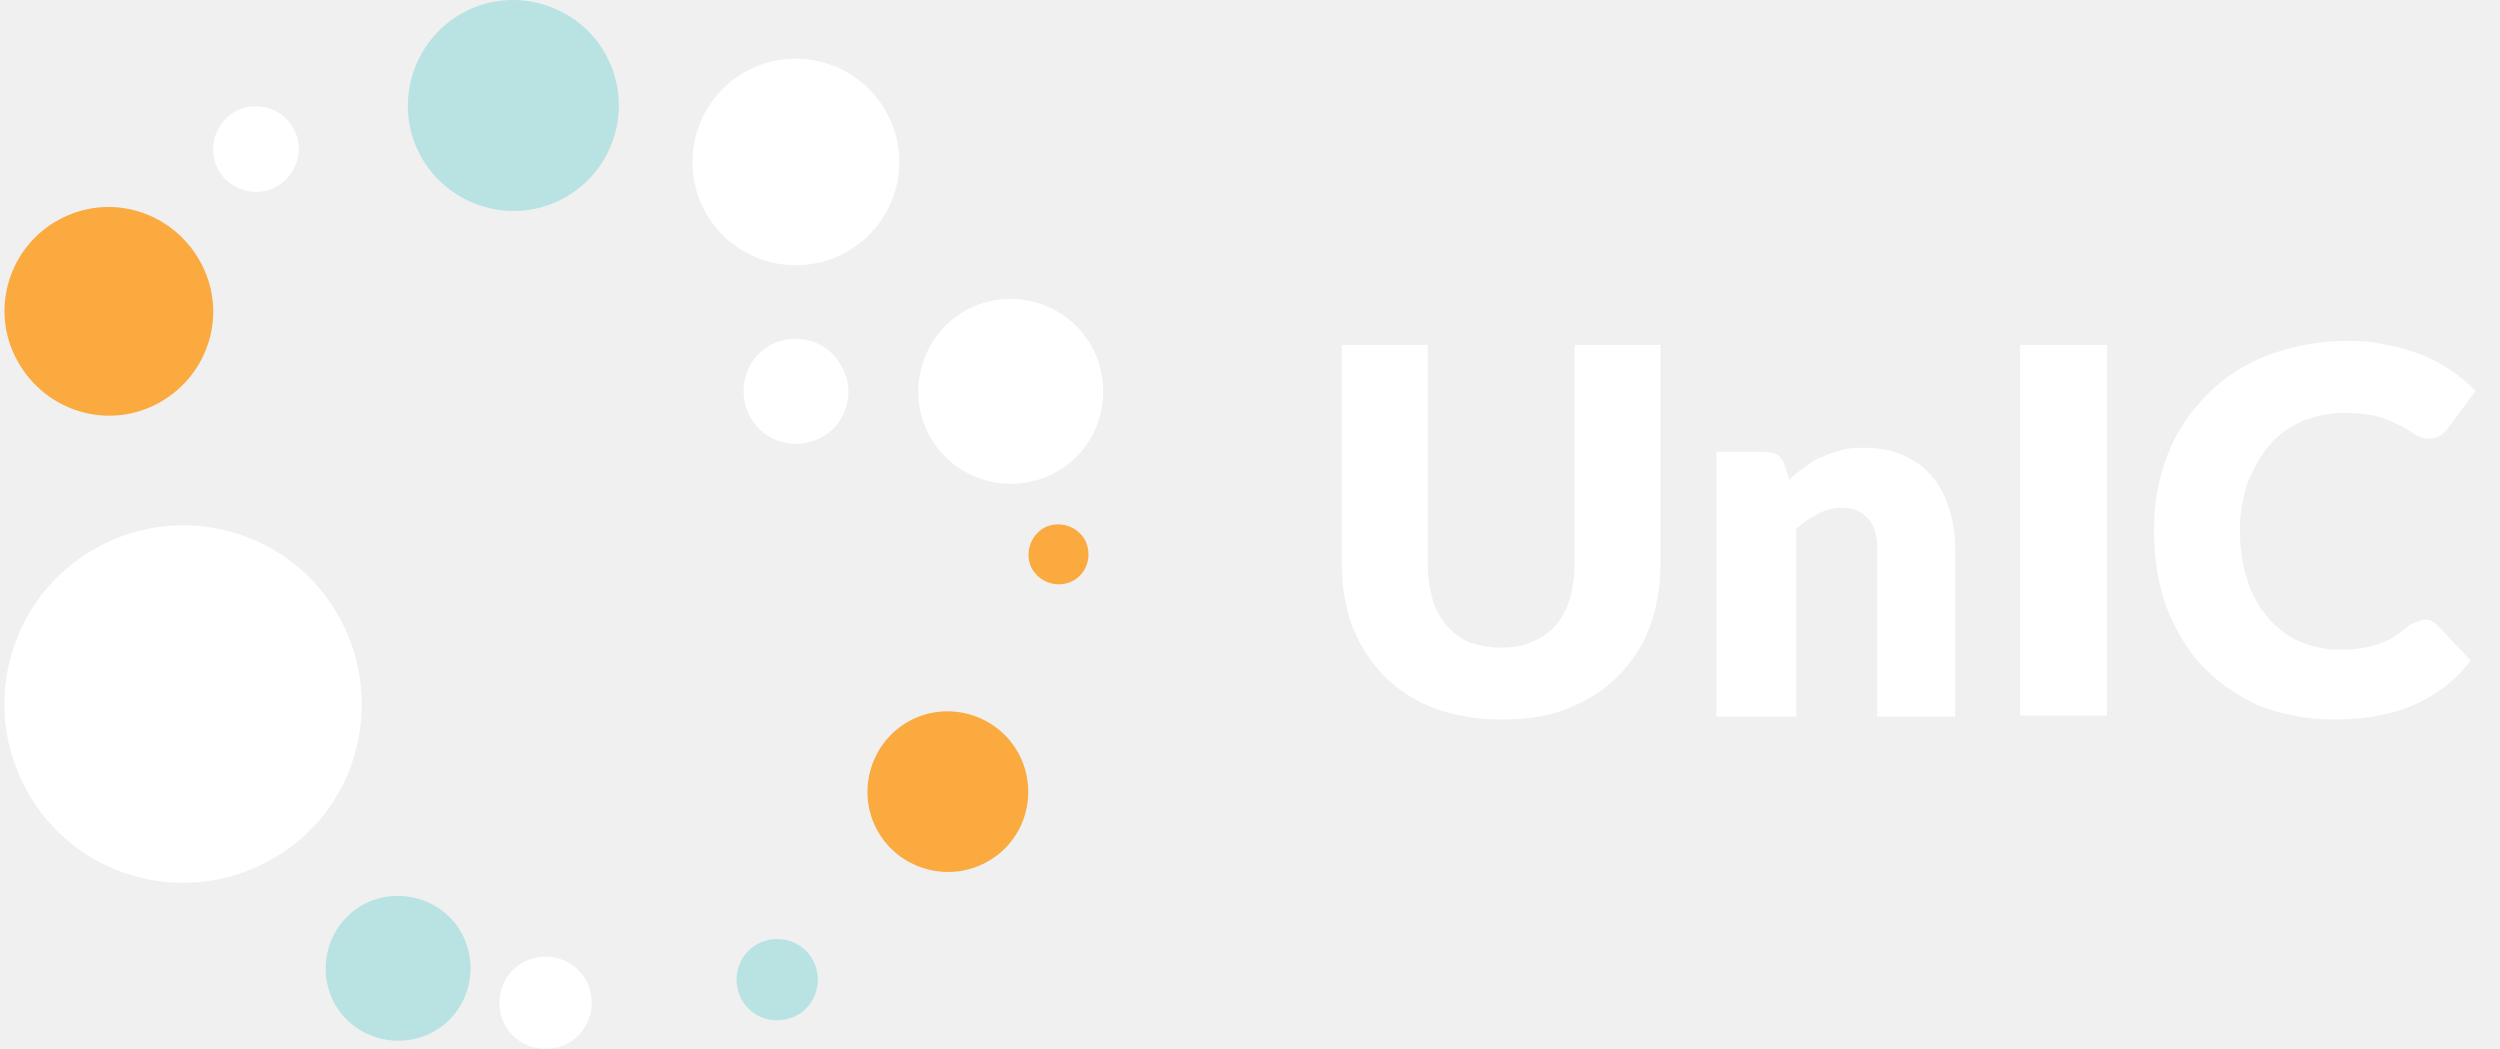
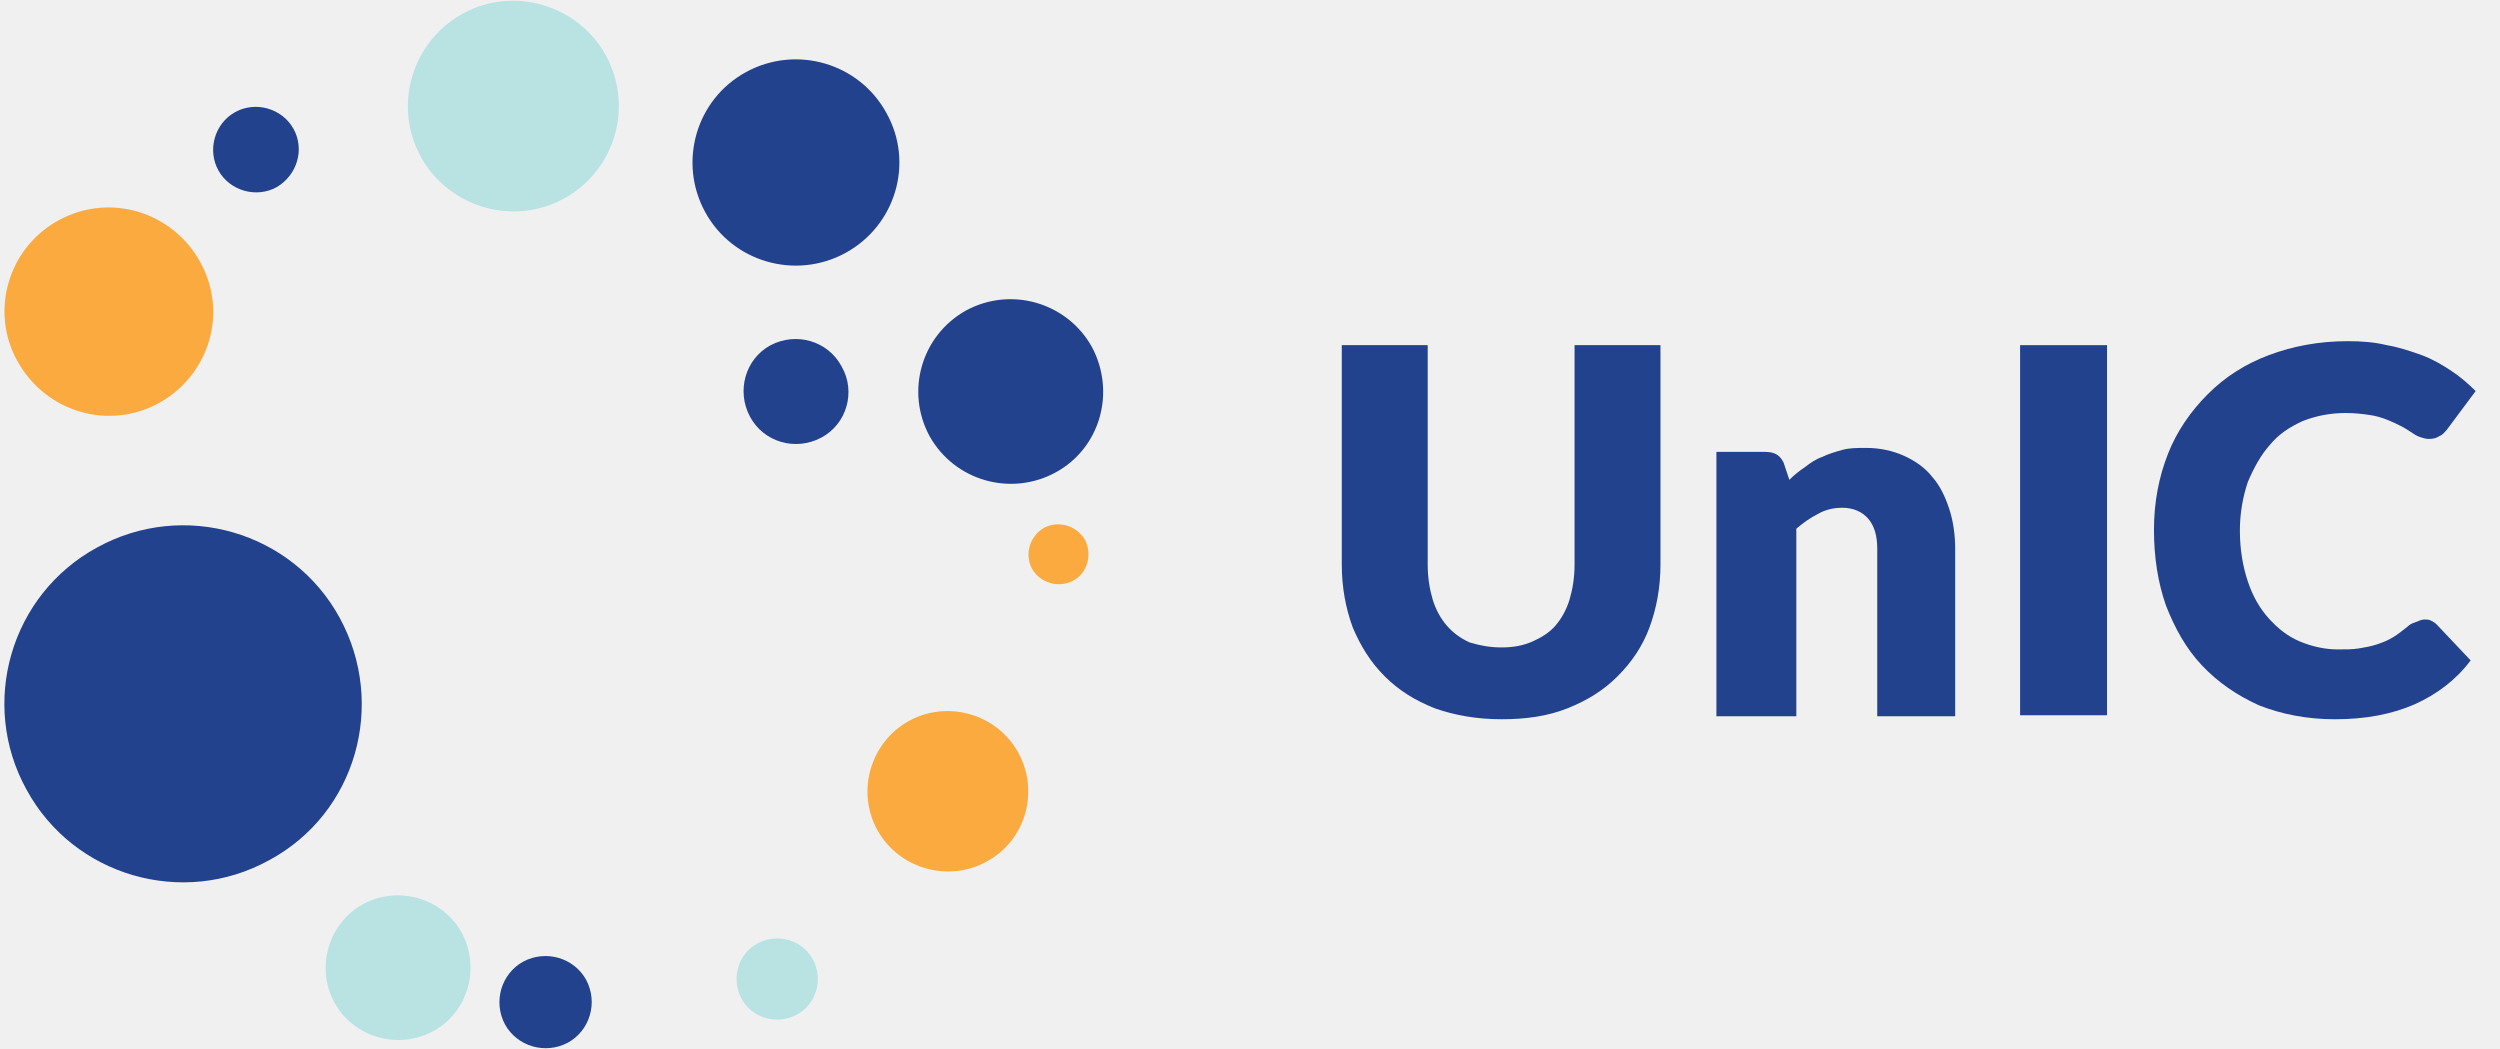
<svg xmlns="http://www.w3.org/2000/svg" width="286" height="120" viewBox="0 0 286 120" fill="none">
-   <path d="M30.798 98.457C20.91 103.922 8.42 100.279 3.042 90.391C-2.422 80.503 1.221 68.013 11.109 62.635C20.997 57.171 33.487 60.814 38.864 70.702C44.242 80.59 40.773 93.08 30.798 98.457Z" fill="white" />
-   <path d="M18.221 46.068C12.41 49.278 5.211 47.109 2.002 41.298C-1.208 35.573 0.961 28.287 6.685 25.165C12.497 21.956 19.696 24.124 22.905 29.935C26.114 35.747 23.946 42.859 18.221 46.068Z" fill="#FAAA3E" />
-   <path d="M112.851 98.631C108.427 101.06 102.789 99.412 100.361 94.988C97.932 90.565 99.58 84.927 104.003 82.498C108.427 80.07 114.065 81.718 116.494 86.141C118.922 90.565 117.361 96.203 112.851 98.631Z" fill="#FAAA3E" />
-   <path d="M122.738 66.451C121.09 67.319 119.009 66.712 118.055 65.064C117.187 63.416 117.794 61.334 119.442 60.38C121.09 59.513 123.172 60.12 124.126 61.768C124.994 63.502 124.386 65.584 122.738 66.451Z" fill="#FAAA3E" />
-   <path d="M91.166 116.152C88.911 117.366 86.049 116.586 84.835 114.33C83.62 112.075 84.401 109.213 86.656 107.999C88.911 106.784 91.774 107.565 92.988 109.82C94.202 112.075 93.422 114.938 91.166 116.152Z" fill="#B9E2E3" />
-   <path d="M120.744 54.048C115.627 56.824 109.208 55.002 106.346 49.885C103.57 44.767 105.392 38.349 110.509 35.487C115.627 32.711 122.045 34.532 124.908 39.65C127.683 44.854 125.862 51.273 120.744 54.048Z" fill="white" />
-   <path d="M64.973 119.361C62.371 120.749 59.161 119.795 57.773 117.279C56.386 114.677 57.34 111.468 59.855 110.08C62.457 108.692 65.667 109.646 67.054 112.162C68.442 114.764 67.488 117.973 64.973 119.361Z" fill="white" />
-   <path d="M96.717 28.895C90.993 32.018 83.794 29.936 80.671 24.212C77.549 18.487 79.63 11.288 85.355 8.165C91.079 5.043 98.279 7.124 101.401 12.849C104.61 18.574 102.442 25.773 96.717 28.895Z" fill="white" />
-   <path d="M49.533 118.06C45.543 120.228 40.425 118.754 38.257 114.764C36.089 110.774 37.563 105.657 41.553 103.488C45.543 101.32 50.66 102.794 52.829 106.784C54.997 110.861 53.523 115.892 49.533 118.06Z" fill="#B9E2E3" />
-   <path d="M64.539 22.65C58.727 25.859 51.355 23.691 48.145 17.879C44.936 12.068 47.105 4.695 52.916 1.486C58.727 -1.723 66.1 0.445 69.309 6.257C72.518 12.155 70.35 19.441 64.539 22.65Z" fill="#B9E2E3" />
-   <path d="M93.942 50.059C90.993 51.62 87.35 50.58 85.789 47.631C84.227 44.682 85.268 41.039 88.131 39.477C91.08 37.916 94.723 38.957 96.284 41.906C97.932 44.768 96.891 48.498 93.942 50.059Z" fill="white" />
-   <path d="M31.665 21.349C29.323 22.65 26.288 21.783 24.987 19.441C23.686 17.099 24.553 14.063 26.895 12.762C29.237 11.461 32.272 12.328 33.574 14.67C34.874 17.012 34.007 19.961 31.665 21.349Z" fill="white" />
-   <path d="M171.786 74.086C173.157 74.086 174.3 73.857 175.329 73.4C176.357 72.943 177.271 72.371 177.957 71.571C178.643 70.771 179.214 69.743 179.557 68.6C179.9 67.457 180.129 66.086 180.129 64.6V39.457H189.957V64.6C189.957 67.228 189.5 69.629 188.7 71.8C187.9 73.971 186.643 75.8 185.043 77.4C183.443 79 181.614 80.143 179.329 81.057C177.043 81.971 174.529 82.314 171.786 82.314C168.929 82.314 166.414 81.857 164.129 81.057C161.843 80.143 160.014 79 158.414 77.4C156.814 75.8 155.671 73.971 154.757 71.8C153.957 69.629 153.5 67.228 153.5 64.6V39.457H163.329V64.6C163.329 66.086 163.557 67.457 163.9 68.6C164.243 69.743 164.814 70.771 165.5 71.571C166.186 72.371 167.1 73.057 168.129 73.514C169.271 73.857 170.414 74.086 171.786 74.086Z" fill="white" />
-   <path d="M196.357 81.857V51.686H201.957C202.529 51.686 202.986 51.8 203.329 52.029C203.672 52.257 204.015 52.714 204.129 53.171L204.7 54.886C205.272 54.314 205.843 53.857 206.529 53.4C207.1 52.943 207.786 52.486 208.472 52.257C209.157 51.914 209.957 51.686 210.757 51.457C211.557 51.228 212.472 51.228 213.5 51.228C215.1 51.228 216.586 51.571 217.843 52.143C219.1 52.714 220.243 53.514 221.043 54.543C221.957 55.571 222.529 56.828 222.986 58.2C223.443 59.571 223.672 61.171 223.672 62.771V81.971H214.757V62.771C214.757 61.286 214.415 60.143 213.729 59.343C213.043 58.543 212.015 58.086 210.757 58.086C209.729 58.086 208.815 58.314 208.015 58.771C207.1 59.228 206.3 59.8 205.5 60.486V81.971H196.357" fill="white" />
-   <path d="M241.042 39.457H231.1V81.857H241.042V39.457Z" fill="white" />
-   <path d="M277.386 70.886C277.614 70.886 277.843 70.886 278.071 71C278.3 71.114 278.528 71.229 278.757 71.457L282.643 75.571C280.928 77.857 278.757 79.457 276.243 80.6C273.614 81.743 270.643 82.314 267.1 82.314C263.9 82.314 261.043 81.743 258.414 80.714C255.9 79.571 253.728 78.086 251.9 76.143C250.071 74.2 248.814 71.914 247.785 69.286C246.871 66.657 246.414 63.8 246.414 60.6C246.414 57.4 246.985 54.543 248.014 51.914C249.043 49.286 250.643 47 252.585 45.057C254.528 43.114 256.814 41.629 259.557 40.6C262.3 39.571 265.271 39 268.585 39C270.185 39 271.671 39.114 273.043 39.457C274.414 39.686 275.785 40.143 277.043 40.6C278.3 41.057 279.443 41.743 280.471 42.429C281.5 43.114 282.414 43.914 283.214 44.714L279.9 49.171C279.671 49.4 279.443 49.743 279.1 49.857C278.757 50.086 278.414 50.2 277.843 50.2C277.5 50.2 277.157 50.086 276.814 49.971C276.471 49.857 276.128 49.629 275.786 49.4C275.443 49.171 275.1 48.943 274.643 48.714C274.186 48.486 273.728 48.257 273.157 48.029C272.585 47.8 271.9 47.571 271.1 47.457C270.3 47.343 269.385 47.229 268.357 47.229C266.528 47.229 264.928 47.571 263.443 48.143C261.957 48.829 260.7 49.629 259.671 50.886C258.643 52.029 257.843 53.514 257.157 55.114C256.585 56.829 256.243 58.657 256.243 60.714C256.243 62.886 256.585 64.829 257.157 66.543C257.728 68.257 258.528 69.629 259.557 70.771C260.585 71.914 261.728 72.829 263.1 73.4C264.471 73.971 265.957 74.314 267.443 74.314C268.357 74.314 269.157 74.314 269.843 74.2C270.528 74.086 271.214 73.971 271.9 73.743C272.585 73.514 273.157 73.286 273.728 72.943C274.3 72.6 274.871 72.143 275.443 71.686C275.671 71.457 275.9 71.343 276.243 71.229C276.814 71 277.043 70.886 277.386 70.886Z" fill="white" />
+   <path d="M30.798 98.403C20.91 103.859 8.42 100.222 3.042 90.348C-2.422 80.474 1.221 68.001 11.109 62.632C20.997 57.175 33.487 60.813 38.864 70.686C44.242 80.56 40.773 93.033 30.798 98.403Z" fill="#23428E" />
+   <path d="M18.221 46.088C12.41 49.293 5.211 47.128 2.001 41.325C-1.208 35.608 0.96 28.333 6.685 25.215C12.496 22.01 19.696 24.175 22.905 29.978C26.114 35.781 23.946 42.884 18.221 46.088Z" fill="#FAAA3E" />
+   <path d="M112.851 98.576C108.427 101.002 102.789 99.356 100.361 94.939C97.932 90.521 99.58 84.892 104.004 82.466C108.427 80.041 114.065 81.687 116.494 86.104C118.922 90.522 117.361 96.151 112.851 98.576Z" fill="#FAAA3E" />
+   <path d="M122.739 66.443C121.091 67.309 119.009 66.703 118.055 65.057C117.188 63.411 117.795 61.333 119.443 60.38C121.091 59.514 123.172 60.12 124.127 61.766C124.994 63.498 124.387 65.577 122.739 66.443Z" fill="#FAAA3E" />
+   <path d="M91.167 116.072C88.912 117.285 86.049 116.505 84.835 114.253C83.621 112.001 84.401 109.143 86.656 107.93C88.912 106.718 91.774 107.497 92.988 109.749C94.203 112.001 93.422 114.859 91.167 116.072Z" fill="#B9E2E3" />
+   <path d="M120.744 54.057C115.627 56.828 109.208 55.01 106.346 49.9C103.57 44.789 105.392 38.38 110.509 35.522C115.627 32.75 122.045 34.569 124.907 39.679C127.683 44.876 125.862 51.285 120.744 54.057Z" fill="#23428E" />
+   <path d="M64.972 119.277C62.37 120.663 59.161 119.71 57.773 117.198C56.385 114.6 57.339 111.395 59.855 110.009C62.457 108.623 65.666 109.576 67.054 112.088C68.442 114.686 67.488 117.891 64.972 119.277Z" fill="#23428E" />
+   <path d="M96.718 28.939C90.993 32.057 83.794 29.979 80.671 24.262C77.549 18.546 79.631 11.357 85.355 8.239C91.08 5.121 98.279 7.199 101.402 12.916C104.611 18.632 102.442 25.821 96.718 28.939Z" fill="#23428E" />
+   <path d="M49.533 117.978C45.543 120.143 40.426 118.671 38.257 114.686C36.089 110.702 37.563 105.592 41.553 103.427C45.543 101.261 50.66 102.734 52.829 106.718C54.997 110.789 53.523 115.812 49.533 117.978Z" fill="#B9E2E3" />
+   <path d="M64.538 22.703C58.727 25.908 51.355 23.742 48.145 17.939C44.936 12.136 47.105 4.774 52.916 1.569C58.727 -1.635 66.1 0.53 69.309 6.333C72.518 12.223 70.35 19.498 64.538 22.703Z" fill="#B9E2E3" />
+   <path d="M93.942 50.073C90.993 51.632 87.35 50.593 85.789 47.648C84.228 44.703 85.269 41.065 88.131 39.506C91.08 37.947 94.723 38.986 96.284 41.931C97.932 44.79 96.891 48.514 93.942 50.073Z" fill="#23428E" />
+   <path d="M31.666 21.404C29.324 22.703 26.288 21.837 24.987 19.499C23.686 17.16 24.553 14.129 26.895 12.829C29.237 11.53 32.273 12.396 33.574 14.735C34.875 17.073 34.007 20.018 31.666 21.404Z" fill="#23428E" />
+   <path d="M171.786 74.066C173.157 74.066 174.3 73.837 175.329 73.381C176.357 72.924 177.271 72.354 177.957 71.555C178.643 70.756 179.214 69.729 179.557 68.588C179.9 67.447 180.129 66.077 180.129 64.593V39.486H189.957V64.593C189.957 67.218 189.5 69.615 188.7 71.783C187.9 73.951 186.643 75.778 185.043 77.375C183.443 78.973 181.614 80.114 179.329 81.027C177.043 81.94 174.529 82.282 171.786 82.282C168.929 82.282 166.414 81.826 164.129 81.027C161.843 80.114 160.014 78.973 158.414 77.375C156.814 75.778 155.671 73.951 154.757 71.783C153.957 69.615 153.5 67.218 153.5 64.593V39.486H163.329V64.593C163.329 66.077 163.557 67.447 163.9 68.588C164.243 69.729 164.814 70.756 165.5 71.555C166.186 72.354 167.1 73.039 168.129 73.495C169.271 73.837 170.414 74.066 171.786 74.066Z" fill="#23428E" />
+   <path d="M196.357 81.826V51.697H201.957C202.529 51.697 202.986 51.812 203.329 52.04C203.671 52.268 204.014 52.725 204.129 53.181L204.7 54.893C205.271 54.322 205.843 53.866 206.529 53.409C207.1 52.953 207.786 52.496 208.471 52.268C209.157 51.926 209.957 51.697 210.757 51.469C211.557 51.241 212.471 51.241 213.5 51.241C215.1 51.241 216.586 51.583 217.843 52.154C219.1 52.725 220.243 53.523 221.043 54.551C221.957 55.578 222.529 56.833 222.986 58.203C223.443 59.572 223.671 61.17 223.671 62.767V81.94H214.757V62.767C214.757 61.284 214.414 60.143 213.729 59.344C213.043 58.545 212.014 58.088 210.757 58.088C209.729 58.088 208.814 58.317 208.014 58.773C207.1 59.23 206.3 59.8 205.5 60.485V81.94H196.357" fill="#23428E" />
+   <path d="M241.043 39.486H231.1V81.826H241.043V39.486Z" fill="#23428E" />
+   <path d="M277.386 70.87C277.614 70.87 277.843 70.87 278.072 70.984C278.3 71.099 278.529 71.213 278.757 71.441L282.643 75.549C280.929 77.832 278.757 79.43 276.243 80.571C273.614 81.712 270.643 82.283 267.1 82.283C263.9 82.283 261.043 81.712 258.414 80.685C255.9 79.544 253.729 78.06 251.9 76.12C250.072 74.18 248.814 71.897 247.786 69.272C246.872 66.648 246.414 63.795 246.414 60.599C246.414 57.404 246.986 54.551 248.014 51.926C249.043 49.301 250.643 47.019 252.586 45.078C254.529 43.138 256.814 41.655 259.557 40.627C262.3 39.6 265.272 39.03 268.586 39.03C270.186 39.03 271.672 39.144 273.043 39.486C274.414 39.715 275.786 40.171 277.043 40.627C278.3 41.084 279.443 41.769 280.472 42.453C281.5 43.138 282.414 43.937 283.214 44.736L279.9 49.187C279.672 49.415 279.443 49.757 279.1 49.871C278.757 50.1 278.414 50.214 277.843 50.214C277.5 50.214 277.157 50.1 276.814 49.986C276.472 49.871 276.129 49.643 275.786 49.415C275.443 49.187 275.1 48.959 274.643 48.73C274.186 48.502 273.729 48.274 273.157 48.046C272.586 47.817 271.9 47.589 271.1 47.475C270.3 47.361 269.386 47.247 268.357 47.247C266.529 47.247 264.929 47.589 263.443 48.16C261.957 48.844 260.7 49.643 259.672 50.899C258.643 52.04 257.843 53.523 257.157 55.121C256.586 56.833 256.243 58.659 256.243 60.713C256.243 62.882 256.586 64.822 257.157 66.534C257.729 68.245 258.529 69.615 259.557 70.756C260.586 71.897 261.729 72.81 263.1 73.381C264.472 73.952 265.957 74.294 267.443 74.294C268.357 74.294 269.157 74.294 269.843 74.18C270.529 74.066 271.214 73.952 271.9 73.723C272.586 73.495 273.157 73.267 273.729 72.924C274.3 72.582 274.872 72.126 275.443 71.669C275.672 71.441 275.9 71.327 276.243 71.213C276.814 70.984 277.043 70.87 277.386 70.87Z" fill="#23428E" />
</svg>
